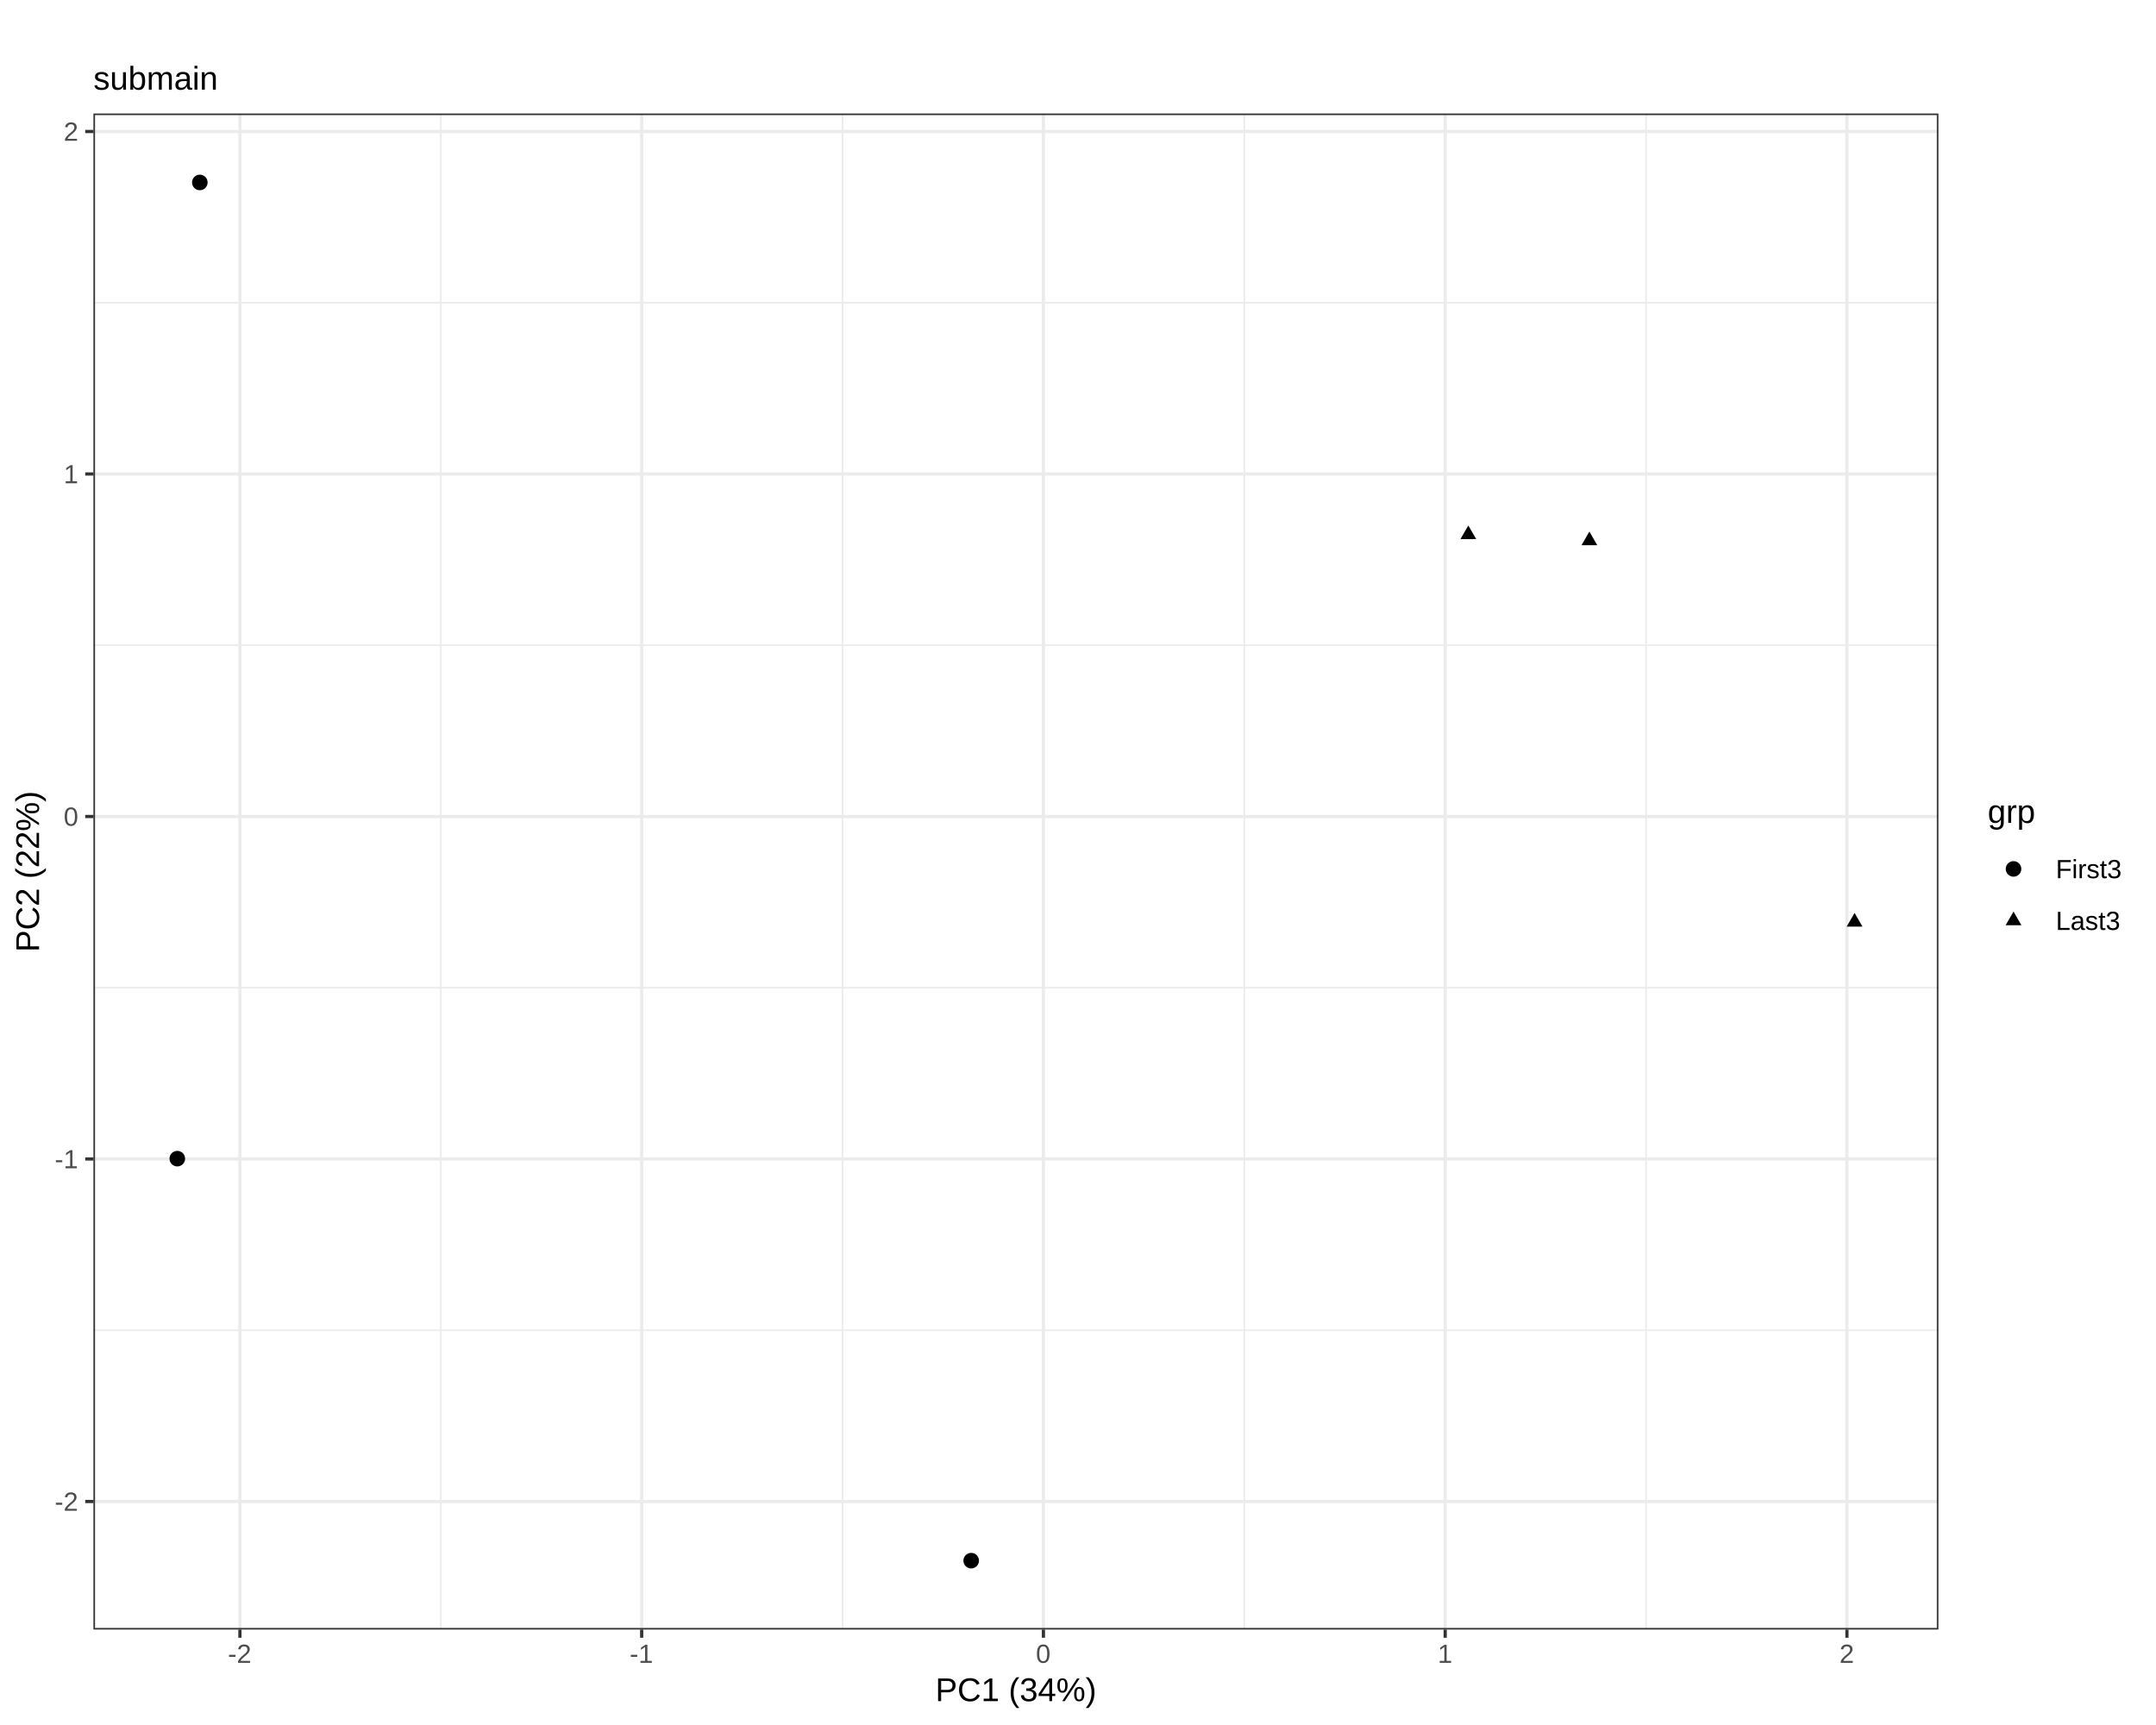
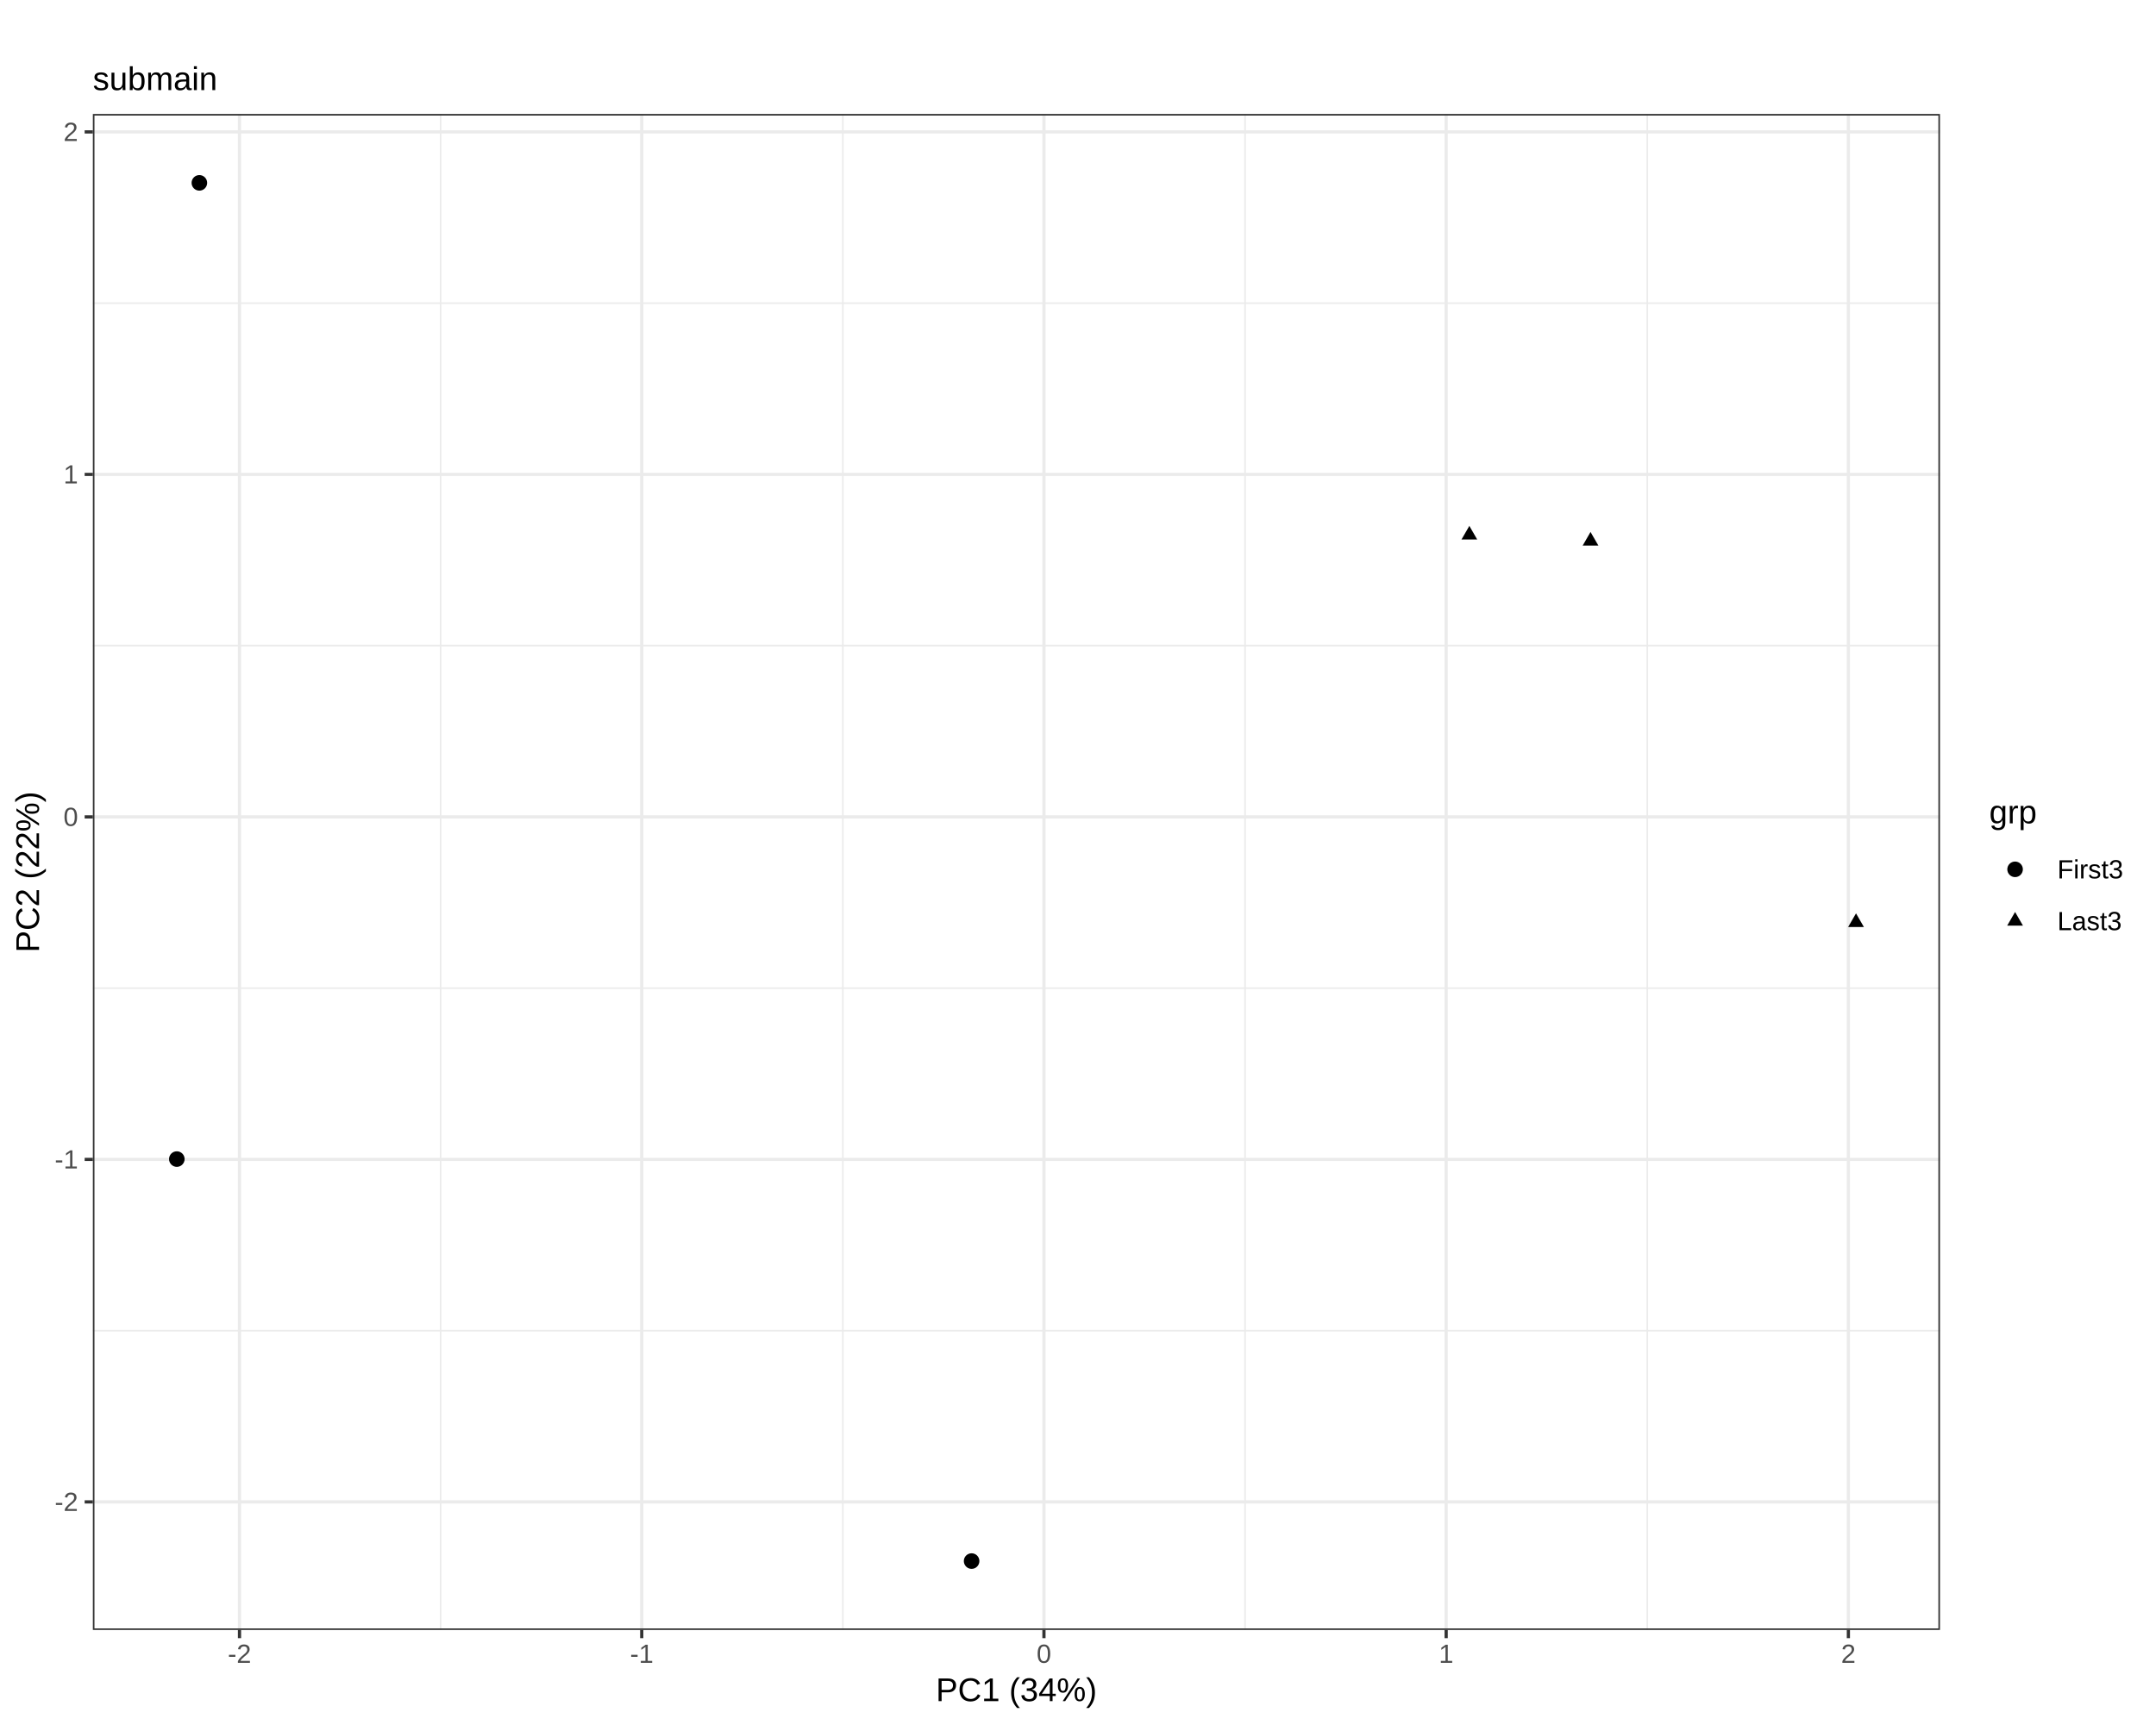
<svg xmlns="http://www.w3.org/2000/svg" viewBox="0 0 720.00 576.00">
  <defs>
    <style type="text/css">
-     line, polyline, path, rect, circle {
+     line, polyline, polygon, path, rect, circle {
      fill: none;
      stroke: #000000;
      stroke-linecap: round;
      stroke-linejoin: round;
      stroke-miterlimit: 10.00;
    }
  </style>
  </defs>
  <rect width="100%" height="100%" style="stroke: none; fill: #FFFFFF;" />
  <rect x="0.00" y="0.00" width="720.00" height="576.00" style="stroke-width: 1.07; stroke: #FFFFFF; fill: #FFFFFF;" />
  <defs>
-     <clipPath id="cpMzEuMnw2NDcuMzQzfDU0NC4xMzF8MzcuOTA3MQ==">
-       <rect x="31.20" y="37.91" width="616.14" height="506.22" />
+     <clipPath id="cpMzEuMDF8NjQ3Ljg2fDU0NC4yN3wzOC4wNQ==">
+       <rect x="31.01" y="38.05" width="616.85" height="506.22" />
    </clipPath>
  </defs>
-   <rect x="31.20" y="37.91" width="616.14" height="506.22" style="stroke-width: 1.07; stroke: none; fill: #FFFFFF;" clip-path="url(#cpMzEuMnw2NDcuMzQzfDU0NC4xMzF8MzcuOTA3MQ==)" />
-   <polyline points="31.20,444.19 647.34,444.19 " style="stroke-width: 0.53; stroke: #EBEBEB; stroke-linecap: butt;" clip-path="url(#cpMzEuMnw2NDcuMzQzfDU0NC4xMzF8MzcuOTA3MQ==)" />
-   <polyline points="31.20,329.82 647.34,329.82 " style="stroke-width: 0.53; stroke: #EBEBEB; stroke-linecap: butt;" clip-path="url(#cpMzEuMnw2NDcuMzQzfDU0NC4xMzF8MzcuOTA3MQ==)" />
-   <polyline points="31.20,215.46 647.34,215.46 " style="stroke-width: 0.53; stroke: #EBEBEB; stroke-linecap: butt;" clip-path="url(#cpMzEuMnw2NDcuMzQzfDU0NC4xMzF8MzcuOTA3MQ==)" />
-   <polyline points="31.20,101.09 647.34,101.09 " style="stroke-width: 0.53; stroke: #EBEBEB; stroke-linecap: butt;" clip-path="url(#cpMzEuMnw2NDcuMzQzfDU0NC4xMzF8MzcuOTA3MQ==)" />
-   <polyline points="147.20,544.13 147.20,37.91 " style="stroke-width: 0.53; stroke: #EBEBEB; stroke-linecap: butt;" clip-path="url(#cpMzEuMnw2NDcuMzQzfDU0NC4xMzF8MzcuOTA3MQ==)" />
-   <polyline points="281.37,544.13 281.37,37.91 " style="stroke-width: 0.53; stroke: #EBEBEB; stroke-linecap: butt;" clip-path="url(#cpMzEuMnw2NDcuMzQzfDU0NC4xMzF8MzcuOTA3MQ==)" />
-   <polyline points="415.54,544.13 415.54,37.91 " style="stroke-width: 0.53; stroke: #EBEBEB; stroke-linecap: butt;" clip-path="url(#cpMzEuMnw2NDcuMzQzfDU0NC4xMzF8MzcuOTA3MQ==)" />
-   <polyline points="549.71,544.13 549.71,37.91 " style="stroke-width: 0.53; stroke: #EBEBEB; stroke-linecap: butt;" clip-path="url(#cpMzEuMnw2NDcuMzQzfDU0NC4xMzF8MzcuOTA3MQ==)" />
-   <polyline points="31.20,501.37 647.34,501.37 " style="stroke-width: 1.07; stroke: #EBEBEB; stroke-linecap: butt;" clip-path="url(#cpMzEuMnw2NDcuMzQzfDU0NC4xMzF8MzcuOTA3MQ==)" />
-   <polyline points="31.20,387.00 647.34,387.00 " style="stroke-width: 1.07; stroke: #EBEBEB; stroke-linecap: butt;" clip-path="url(#cpMzEuMnw2NDcuMzQzfDU0NC4xMzF8MzcuOTA3MQ==)" />
-   <polyline points="31.20,272.64 647.34,272.64 " style="stroke-width: 1.07; stroke: #EBEBEB; stroke-linecap: butt;" clip-path="url(#cpMzEuMnw2NDcuMzQzfDU0NC4xMzF8MzcuOTA3MQ==)" />
-   <polyline points="31.20,158.27 647.34,158.27 " style="stroke-width: 1.07; stroke: #EBEBEB; stroke-linecap: butt;" clip-path="url(#cpMzEuMnw2NDcuMzQzfDU0NC4xMzF8MzcuOTA3MQ==)" />
-   <polyline points="31.20,43.91 647.34,43.91 " style="stroke-width: 1.07; stroke: #EBEBEB; stroke-linecap: butt;" clip-path="url(#cpMzEuMnw2NDcuMzQzfDU0NC4xMzF8MzcuOTA3MQ==)" />
-   <polyline points="80.12,544.13 80.12,37.91 " style="stroke-width: 1.07; stroke: #EBEBEB; stroke-linecap: butt;" clip-path="url(#cpMzEuMnw2NDcuMzQzfDU0NC4xMzF8MzcuOTA3MQ==)" />
-   <polyline points="214.29,544.13 214.29,37.91 " style="stroke-width: 1.07; stroke: #EBEBEB; stroke-linecap: butt;" clip-path="url(#cpMzEuMnw2NDcuMzQzfDU0NC4xMzF8MzcuOTA3MQ==)" />
-   <polyline points="348.45,544.13 348.45,37.91 " style="stroke-width: 1.07; stroke: #EBEBEB; stroke-linecap: butt;" clip-path="url(#cpMzEuMnw2NDcuMzQzfDU0NC4xMzF8MzcuOTA3MQ==)" />
-   <polyline points="482.62,544.13 482.62,37.91 " style="stroke-width: 1.07; stroke: #EBEBEB; stroke-linecap: butt;" clip-path="url(#cpMzEuMnw2NDcuMzQzfDU0NC4xMzF8MzcuOTA3MQ==)" />
-   <polyline points="616.79,544.13 616.79,37.91 " style="stroke-width: 1.07; stroke: #EBEBEB; stroke-linecap: butt;" clip-path="url(#cpMzEuMnw2NDcuMzQzfDU0NC4xMzF8MzcuOTA3MQ==)" />
-   <circle cx="66.73" cy="60.92" r="1.95pt" style="stroke-width: 0.71; stroke: none; fill: #000000;" clip-path="url(#cpMzEuMnw2NDcuMzQzfDU0NC4xMzF8MzcuOTA3MQ==)" />
-   <circle cx="59.21" cy="386.89" r="1.95pt" style="stroke-width: 0.71; stroke: none; fill: #000000;" clip-path="url(#cpMzEuMnw2NDcuMzQzfDU0NC4xMzF8MzcuOTA3MQ==)" />
-   <circle cx="324.33" cy="521.12" r="1.95pt" style="stroke-width: 0.71; stroke: none; fill: #000000;" clip-path="url(#cpMzEuMnw2NDcuMzQzfDU0NC4xMzF8MzcuOTA3MQ==)" />
-   <polyline points="490.35,175.46 492.99,180.02 487.72,180.02 " style="stroke-width: 0.71; stroke: none; fill: #000000;" clip-path="url(#cpMzEuMnw2NDcuMzQzfDU0NC4xMzF8MzcuOTA3MQ==)" />
-   <polyline points="530.78,177.49 533.41,182.05 528.14,182.05 " style="stroke-width: 0.71; stroke: none; fill: #000000;" clip-path="url(#cpMzEuMnw2NDcuMzQzfDU0NC4xMzF8MzcuOTA3MQ==)" />
-   <polyline points="619.34,304.84 621.97,309.40 616.70,309.40 " style="stroke-width: 0.71; stroke: none; fill: #000000;" clip-path="url(#cpMzEuMnw2NDcuMzQzfDU0NC4xMzF8MzcuOTA3MQ==)" />
-   <rect x="31.20" y="37.91" width="616.14" height="506.22" style="stroke-width: 1.07; stroke: #333333;" clip-path="url(#cpMzEuMnw2NDcuMzQzfDU0NC4xMzF8MzcuOTA3MQ==)" />
+   <rect x="31.01" y="38.05" width="616.85" height="506.22" style="stroke-width: 1.07; stroke: none; fill: #FFFFFF;" clip-path="url(#cpMzEuMDF8NjQ3Ljg2fDU0NC4yN3wzOC4wNQ==)" />
+   <polyline points="31.01,444.33 647.86,444.33 " style="stroke-width: 0.53; stroke: #EBEBEB; stroke-linecap: butt;" clip-path="url(#cpMzEuMDF8NjQ3Ljg2fDU0NC4yN3wzOC4wNQ==)" />
+   <polyline points="31.01,329.96 647.86,329.96 " style="stroke-width: 0.53; stroke: #EBEBEB; stroke-linecap: butt;" clip-path="url(#cpMzEuMDF8NjQ3Ljg2fDU0NC4yN3wzOC4wNQ==)" />
+   <polyline points="31.01,215.60 647.86,215.60 " style="stroke-width: 0.53; stroke: #EBEBEB; stroke-linecap: butt;" clip-path="url(#cpMzEuMDF8NjQ3Ljg2fDU0NC4yN3wzOC4wNQ==)" />
+   <polyline points="31.01,101.23 647.86,101.23 " style="stroke-width: 0.53; stroke: #EBEBEB; stroke-linecap: butt;" clip-path="url(#cpMzEuMDF8NjQ3Ljg2fDU0NC4yN3wzOC4wNQ==)" />
+   <polyline points="147.14,544.27 147.14,38.05 " style="stroke-width: 0.53; stroke: #EBEBEB; stroke-linecap: butt;" clip-path="url(#cpMzEuMDF8NjQ3Ljg2fDU0NC4yN3wzOC4wNQ==)" />
+   <polyline points="281.47,544.27 281.47,38.05 " style="stroke-width: 0.53; stroke: #EBEBEB; stroke-linecap: butt;" clip-path="url(#cpMzEuMDF8NjQ3Ljg2fDU0NC4yN3wzOC4wNQ==)" />
+   <polyline points="415.79,544.27 415.79,38.05 " style="stroke-width: 0.53; stroke: #EBEBEB; stroke-linecap: butt;" clip-path="url(#cpMzEuMDF8NjQ3Ljg2fDU0NC4yN3wzOC4wNQ==)" />
+   <polyline points="550.11,544.27 550.11,38.05 " style="stroke-width: 0.53; stroke: #EBEBEB; stroke-linecap: butt;" clip-path="url(#cpMzEuMDF8NjQ3Ljg2fDU0NC4yN3wzOC4wNQ==)" />
+   <polyline points="31.01,501.51 647.86,501.51 " style="stroke-width: 1.07; stroke: #EBEBEB; stroke-linecap: butt;" clip-path="url(#cpMzEuMDF8NjQ3Ljg2fDU0NC4yN3wzOC4wNQ==)" />
+   <polyline points="31.01,387.14 647.86,387.14 " style="stroke-width: 1.07; stroke: #EBEBEB; stroke-linecap: butt;" clip-path="url(#cpMzEuMDF8NjQ3Ljg2fDU0NC4yN3wzOC4wNQ==)" />
+   <polyline points="31.01,272.78 647.86,272.78 " style="stroke-width: 1.07; stroke: #EBEBEB; stroke-linecap: butt;" clip-path="url(#cpMzEuMDF8NjQ3Ljg2fDU0NC4yN3wzOC4wNQ==)" />
+   <polyline points="31.01,158.41 647.86,158.41 " style="stroke-width: 1.07; stroke: #EBEBEB; stroke-linecap: butt;" clip-path="url(#cpMzEuMDF8NjQ3Ljg2fDU0NC4yN3wzOC4wNQ==)" />
+   <polyline points="31.01,44.05 647.86,44.05 " style="stroke-width: 1.07; stroke: #EBEBEB; stroke-linecap: butt;" clip-path="url(#cpMzEuMDF8NjQ3Ljg2fDU0NC4yN3wzOC4wNQ==)" />
+   <polyline points="79.98,544.27 79.98,38.05 " style="stroke-width: 1.07; stroke: #EBEBEB; stroke-linecap: butt;" clip-path="url(#cpMzEuMDF8NjQ3Ljg2fDU0NC4yN3wzOC4wNQ==)" />
+   <polyline points="214.31,544.27 214.31,38.05 " style="stroke-width: 1.07; stroke: #EBEBEB; stroke-linecap: butt;" clip-path="url(#cpMzEuMDF8NjQ3Ljg2fDU0NC4yN3wzOC4wNQ==)" />
+   <polyline points="348.63,544.27 348.63,38.05 " style="stroke-width: 1.07; stroke: #EBEBEB; stroke-linecap: butt;" clip-path="url(#cpMzEuMDF8NjQ3Ljg2fDU0NC4yN3wzOC4wNQ==)" />
+   <polyline points="482.95,544.27 482.95,38.05 " style="stroke-width: 1.07; stroke: #EBEBEB; stroke-linecap: butt;" clip-path="url(#cpMzEuMDF8NjQ3Ljg2fDU0NC4yN3wzOC4wNQ==)" />
+   <polyline points="617.27,544.27 617.27,38.05 " style="stroke-width: 1.07; stroke: #EBEBEB; stroke-linecap: butt;" clip-path="url(#cpMzEuMDF8NjQ3Ljg2fDU0NC4yN3wzOC4wNQ==)" />
+   <circle cx="66.58" cy="61.06" r="1.95pt" style="stroke-width: 0.71; stroke: none; fill: #000000;" clip-path="url(#cpMzEuMDF8NjQ3Ljg2fDU0NC4yN3wzOC4wNQ==)" />
+   <circle cx="59.05" cy="387.03" r="1.95pt" style="stroke-width: 0.71; stroke: none; fill: #000000;" clip-path="url(#cpMzEuMDF8NjQ3Ljg2fDU0NC4yN3wzOC4wNQ==)" />
+   <circle cx="324.47" cy="521.26" r="1.95pt" style="stroke-width: 0.71; stroke: none; fill: #000000;" clip-path="url(#cpMzEuMDF8NjQ3Ljg2fDU0NC4yN3wzOC4wNQ==)" />
+   <polygon points="490.69,175.60 493.32,180.16 488.06,180.16 " style="stroke-width: 0.71; stroke: none; fill: #000000;" clip-path="url(#cpMzEuMDF8NjQ3Ljg2fDU0NC4yN3wzOC4wNQ==)" />
+   <polygon points="531.16,177.63 533.79,182.19 528.53,182.19 " style="stroke-width: 0.71; stroke: none; fill: #000000;" clip-path="url(#cpMzEuMDF8NjQ3Ljg2fDU0NC4yN3wzOC4wNQ==)" />
+   <polygon points="619.82,304.98 622.45,309.54 617.19,309.54 " style="stroke-width: 0.71; stroke: none; fill: #000000;" clip-path="url(#cpMzEuMDF8NjQ3Ljg2fDU0NC4yN3wzOC4wNQ==)" />
+   <rect x="31.01" y="38.05" width="616.85" height="506.22" style="stroke-width: 1.07; stroke: #333333;" clip-path="url(#cpMzEuMDF8NjQ3Ljg2fDU0NC4yN3wzOC4wNQ==)" />
  <defs>
-     <clipPath id="cpMHw3MjB8NTc2fDA=">
+     <clipPath id="cpMC4wMHw3MjAuMDB8NTc2LjAwfDAuMDA=">
      <rect x="0.00" y="0.00" width="720.00" height="576.00" />
    </clipPath>
  </defs>
-   <g clip-path="url(#cpMHw3MjB8NTc2fDA=)">
-     <text x="18.27" y="504.46" style="font-size: 8.80px; fill: #4D4D4D; font-family: Liberation Sans;" textLength="8.00px" lengthAdjust="spacingAndGlyphs">-2</text>
+   <g clip-path="url(#cpMC4wMHw3MjAuMDB8NTc2LjAwfDAuMDA=)">
+     <text x="18.27" y="504.53" style="font-size: 8.80px; fill: #4D4D4D; font-family: Liberation Sans;" textLength="7.81px" lengthAdjust="spacingAndGlyphs">-2</text>
  </g>
-   <g clip-path="url(#cpMHw3MjB8NTc2fDA=)">
-     <text x="18.27" y="390.10" style="font-size: 8.80px; fill: #4D4D4D; font-family: Liberation Sans;" textLength="8.00px" lengthAdjust="spacingAndGlyphs">-1</text>
+   <g clip-path="url(#cpMC4wMHw3MjAuMDB8NTc2LjAwfDAuMDA=)">
+     <text x="18.27" y="390.17" style="font-size: 8.80px; fill: #4D4D4D; font-family: Liberation Sans;" textLength="7.81px" lengthAdjust="spacingAndGlyphs">-1</text>
  </g>
-   <g clip-path="url(#cpMHw3MjB8NTc2fDA=)">
-     <text x="21.26" y="275.73" style="font-size: 8.80px; fill: #4D4D4D; font-family: Liberation Sans;" textLength="5.01px" lengthAdjust="spacingAndGlyphs">0</text>
+   <g clip-path="url(#cpMC4wMHw3MjAuMDB8NTc2LjAwfDAuMDA=)">
+     <text x="21.19" y="275.80" style="font-size: 8.80px; fill: #4D4D4D; font-family: Liberation Sans;" textLength="4.89px" lengthAdjust="spacingAndGlyphs">0</text>
  </g>
-   <g clip-path="url(#cpMHw3MjB8NTc2fDA=)">
-     <text x="21.26" y="161.37" style="font-size: 8.80px; fill: #4D4D4D; font-family: Liberation Sans;" textLength="5.01px" lengthAdjust="spacingAndGlyphs">1</text>
+   <g clip-path="url(#cpMC4wMHw3MjAuMDB8NTc2LjAwfDAuMDA=)">
+     <text x="21.19" y="161.44" style="font-size: 8.80px; fill: #4D4D4D; font-family: Liberation Sans;" textLength="4.89px" lengthAdjust="spacingAndGlyphs">1</text>
  </g>
-   <g clip-path="url(#cpMHw3MjB8NTc2fDA=)">
-     <text x="21.26" y="47.00" style="font-size: 8.80px; fill: #4D4D4D; font-family: Liberation Sans;" textLength="5.01px" lengthAdjust="spacingAndGlyphs">2</text>
+   <g clip-path="url(#cpMC4wMHw3MjAuMDB8NTc2LjAwfDAuMDA=)">
+     <text x="21.19" y="47.07" style="font-size: 8.80px; fill: #4D4D4D; font-family: Liberation Sans;" textLength="4.89px" lengthAdjust="spacingAndGlyphs">2</text>
  </g>
-   <polyline points="28.46,501.37 31.20,501.37 " style="stroke-width: 1.07; stroke: #333333; stroke-linecap: butt;" clip-path="url(#cpMHw3MjB8NTc2fDA=)" />
-   <polyline points="28.46,387.00 31.20,387.00 " style="stroke-width: 1.07; stroke: #333333; stroke-linecap: butt;" clip-path="url(#cpMHw3MjB8NTc2fDA=)" />
-   <polyline points="28.46,272.64 31.20,272.64 " style="stroke-width: 1.07; stroke: #333333; stroke-linecap: butt;" clip-path="url(#cpMHw3MjB8NTc2fDA=)" />
-   <polyline points="28.46,158.27 31.20,158.27 " style="stroke-width: 1.07; stroke: #333333; stroke-linecap: butt;" clip-path="url(#cpMHw3MjB8NTc2fDA=)" />
-   <polyline points="28.46,43.91 31.20,43.91 " style="stroke-width: 1.07; stroke: #333333; stroke-linecap: butt;" clip-path="url(#cpMHw3MjB8NTc2fDA=)" />
-   <polyline points="80.12,546.87 80.12,544.13 " style="stroke-width: 1.07; stroke: #333333; stroke-linecap: butt;" clip-path="url(#cpMHw3MjB8NTc2fDA=)" />
-   <polyline points="214.29,546.87 214.29,544.13 " style="stroke-width: 1.07; stroke: #333333; stroke-linecap: butt;" clip-path="url(#cpMHw3MjB8NTc2fDA=)" />
-   <polyline points="348.45,546.87 348.45,544.13 " style="stroke-width: 1.07; stroke: #333333; stroke-linecap: butt;" clip-path="url(#cpMHw3MjB8NTc2fDA=)" />
-   <polyline points="482.62,546.87 482.62,544.13 " style="stroke-width: 1.07; stroke: #333333; stroke-linecap: butt;" clip-path="url(#cpMHw3MjB8NTc2fDA=)" />
-   <polyline points="616.79,546.87 616.79,544.13 " style="stroke-width: 1.07; stroke: #333333; stroke-linecap: butt;" clip-path="url(#cpMHw3MjB8NTc2fDA=)" />
-   <g clip-path="url(#cpMHw3MjB8NTc2fDA=)">
-     <text x="76.12" y="555.25" style="font-size: 8.80px; fill: #4D4D4D; font-family: Liberation Sans;" textLength="8.00px" lengthAdjust="spacingAndGlyphs">-2</text>
+   <polyline points="28.27,501.51 31.01,501.51 " style="stroke-width: 1.07; stroke: #333333; stroke-linecap: butt;" clip-path="url(#cpMC4wMHw3MjAuMDB8NTc2LjAwfDAuMDA=)" />
+   <polyline points="28.27,387.14 31.01,387.14 " style="stroke-width: 1.07; stroke: #333333; stroke-linecap: butt;" clip-path="url(#cpMC4wMHw3MjAuMDB8NTc2LjAwfDAuMDA=)" />
+   <polyline points="28.27,272.78 31.01,272.78 " style="stroke-width: 1.07; stroke: #333333; stroke-linecap: butt;" clip-path="url(#cpMC4wMHw3MjAuMDB8NTc2LjAwfDAuMDA=)" />
+   <polyline points="28.27,158.41 31.01,158.41 " style="stroke-width: 1.07; stroke: #333333; stroke-linecap: butt;" clip-path="url(#cpMC4wMHw3MjAuMDB8NTc2LjAwfDAuMDA=)" />
+   <polyline points="28.27,44.05 31.01,44.05 " style="stroke-width: 1.07; stroke: #333333; stroke-linecap: butt;" clip-path="url(#cpMC4wMHw3MjAuMDB8NTc2LjAwfDAuMDA=)" />
+   <polyline points="79.98,547.01 79.98,544.27 " style="stroke-width: 1.07; stroke: #333333; stroke-linecap: butt;" clip-path="url(#cpMC4wMHw3MjAuMDB8NTc2LjAwfDAuMDA=)" />
+   <polyline points="214.31,547.01 214.31,544.27 " style="stroke-width: 1.07; stroke: #333333; stroke-linecap: butt;" clip-path="url(#cpMC4wMHw3MjAuMDB8NTc2LjAwfDAuMDA=)" />
+   <polyline points="348.63,547.01 348.63,544.27 " style="stroke-width: 1.07; stroke: #333333; stroke-linecap: butt;" clip-path="url(#cpMC4wMHw3MjAuMDB8NTc2LjAwfDAuMDA=)" />
+   <polyline points="482.95,547.01 482.95,544.27 " style="stroke-width: 1.07; stroke: #333333; stroke-linecap: butt;" clip-path="url(#cpMC4wMHw3MjAuMDB8NTc2LjAwfDAuMDA=)" />
+   <polyline points="617.27,547.01 617.27,544.27 " style="stroke-width: 1.07; stroke: #333333; stroke-linecap: butt;" clip-path="url(#cpMC4wMHw3MjAuMDB8NTc2LjAwfDAuMDA=)" />
+   <g clip-path="url(#cpMC4wMHw3MjAuMDB8NTc2LjAwfDAuMDA=)">
+     <text x="76.08" y="555.25" style="font-size: 8.80px; fill: #4D4D4D; font-family: Liberation Sans;" textLength="7.81px" lengthAdjust="spacingAndGlyphs">-2</text>
  </g>
-   <g clip-path="url(#cpMHw3MjB8NTc2fDA=)">
-     <text x="210.28" y="555.25" style="font-size: 8.80px; fill: #4D4D4D; font-family: Liberation Sans;" textLength="8.00px" lengthAdjust="spacingAndGlyphs">-1</text>
+   <g clip-path="url(#cpMC4wMHw3MjAuMDB8NTc2LjAwfDAuMDA=)">
+     <text x="210.40" y="555.25" style="font-size: 8.80px; fill: #4D4D4D; font-family: Liberation Sans;" textLength="7.81px" lengthAdjust="spacingAndGlyphs">-1</text>
  </g>
-   <g clip-path="url(#cpMHw3MjB8NTc2fDA=)">
-     <text x="345.95" y="555.25" style="font-size: 8.80px; fill: #4D4D4D; font-family: Liberation Sans;" textLength="5.01px" lengthAdjust="spacingAndGlyphs">0</text>
+   <g clip-path="url(#cpMC4wMHw3MjAuMDB8NTc2LjAwfDAuMDA=)">
+     <text x="346.18" y="555.25" style="font-size: 8.80px; fill: #4D4D4D; font-family: Liberation Sans;" textLength="4.89px" lengthAdjust="spacingAndGlyphs">0</text>
  </g>
-   <g clip-path="url(#cpMHw3MjB8NTc2fDA=)">
-     <text x="480.12" y="555.25" style="font-size: 8.80px; fill: #4D4D4D; font-family: Liberation Sans;" textLength="5.01px" lengthAdjust="spacingAndGlyphs">1</text>
+   <g clip-path="url(#cpMC4wMHw3MjAuMDB8NTc2LjAwfDAuMDA=)">
+     <text x="480.50" y="555.25" style="font-size: 8.80px; fill: #4D4D4D; font-family: Liberation Sans;" textLength="4.89px" lengthAdjust="spacingAndGlyphs">1</text>
  </g>
-   <g clip-path="url(#cpMHw3MjB8NTc2fDA=)">
-     <text x="614.29" y="555.25" style="font-size: 8.80px; fill: #4D4D4D; font-family: Liberation Sans;" textLength="5.01px" lengthAdjust="spacingAndGlyphs">2</text>
+   <g clip-path="url(#cpMC4wMHw3MjAuMDB8NTc2LjAwfDAuMDA=)">
+     <text x="614.83" y="555.25" style="font-size: 8.80px; fill: #4D4D4D; font-family: Liberation Sans;" textLength="4.89px" lengthAdjust="spacingAndGlyphs">2</text>
  </g>
-   <g clip-path="url(#cpMHw3MjB8NTc2fDA=)">
-     <text x="312.37" y="568.04" style="font-size: 11.00px; font-family: Liberation Sans;" textLength="53.80px" lengthAdjust="spacingAndGlyphs">PC1 (34%)</text>
+   <g clip-path="url(#cpMC4wMHw3MjAuMDB8NTc2LjAwfDAuMDA=)">
+     <text x="312.53" y="568.04" style="font-size: 11.00px; font-family: Liberation Sans;" textLength="53.81px" lengthAdjust="spacingAndGlyphs">PC1 (34%)</text>
  </g>
-   <g clip-path="url(#cpMHw3MjB8NTc2fDA=)">
-     <text transform="translate(13.04,317.92) rotate(-90)" style="font-size: 11.00px; font-family: Liberation Sans;" textLength="53.80px" lengthAdjust="spacingAndGlyphs">PC2 (22%)</text>
+   <g clip-path="url(#cpMC4wMHw3MjAuMDB8NTc2LjAwfDAuMDA=)">
+     <text transform="translate(13.04,318.07) rotate(-90)" style="font-size: 11.00px; font-family: Liberation Sans;" textLength="53.81px" lengthAdjust="spacingAndGlyphs">PC2 (22%)</text>
  </g>
-   <rect x="658.30" y="260.50" width="56.22" height="61.05" style="stroke-width: 1.07; stroke: none; fill: #FFFFFF;" clip-path="url(#cpMHw3MjB8NTc2fDA=)" />
-   <g clip-path="url(#cpMHw3MjB8NTc2fDA=)">
-     <text x="663.78" y="274.78" style="font-size: 11.00px; font-family: Liberation Sans;" textLength="15.90px" lengthAdjust="spacingAndGlyphs">grp</text>
+   <rect x="658.82" y="260.64" width="55.70" height="61.05" style="stroke-width: 1.07; stroke: none; fill: #FFFFFF;" clip-path="url(#cpMC4wMHw3MjAuMDB8NTc2LjAwfDAuMDA=)" />
+   <g clip-path="url(#cpMC4wMHw3MjAuMDB8NTc2LjAwfDAuMDA=)">
+     <text x="664.30" y="274.92" style="font-size: 11.00px; font-family: Liberation Sans;" textLength="15.91px" lengthAdjust="spacingAndGlyphs">grp</text>
  </g>
-   <rect x="663.78" y="281.50" width="17.28" height="17.28" style="stroke-width: 1.07; stroke: none; fill: #FFFFFF;" clip-path="url(#cpMHw3MjB8NTc2fDA=)" />
-   <circle cx="672.42" cy="290.14" r="1.95pt" style="stroke-width: 0.71; stroke: none; fill: #000000;" clip-path="url(#cpMHw3MjB8NTc2fDA=)" />
-   <rect x="663.78" y="298.78" width="17.28" height="17.28" style="stroke-width: 1.07; stroke: none; fill: #FFFFFF;" clip-path="url(#cpMHw3MjB8NTc2fDA=)" />
-   <polyline points="672.42,304.38 675.05,308.94 669.79,308.94 " style="stroke-width: 0.71; stroke: none; fill: #000000;" clip-path="url(#cpMHw3MjB8NTc2fDA=)" />
-   <g clip-path="url(#cpMHw3MjB8NTc2fDA=)">
-     <text x="686.54" y="293.24" style="font-size: 8.80px; font-family: Liberation Sans;" textLength="22.50px" lengthAdjust="spacingAndGlyphs">First3</text>
+   <rect x="664.30" y="281.64" width="17.28" height="17.28" style="stroke-width: 1.07; stroke: none; fill: #FFFFFF;" clip-path="url(#cpMC4wMHw3MjAuMDB8NTc2LjAwfDAuMDA=)" />
+   <circle cx="672.94" cy="290.28" r="1.95pt" style="stroke-width: 0.71; stroke: none; fill: #000000;" clip-path="url(#cpMC4wMHw3MjAuMDB8NTc2LjAwfDAuMDA=)" />
+   <rect x="664.30" y="298.92" width="17.28" height="17.28" style="stroke-width: 1.07; stroke: none; fill: #FFFFFF;" clip-path="url(#cpMC4wMHw3MjAuMDB8NTc2LjAwfDAuMDA=)" />
+   <polygon points="672.94,304.52 675.57,309.08 670.30,309.08 " style="stroke-width: 0.71; stroke: none; fill: #000000;" clip-path="url(#cpMC4wMHw3MjAuMDB8NTc2LjAwfDAuMDA=)" />
+   <g clip-path="url(#cpMC4wMHw3MjAuMDB8NTc2LjAwfDAuMDA=)">
+     <text x="687.06" y="293.31" style="font-size: 8.80px; font-family: Liberation Sans;" textLength="21.98px" lengthAdjust="spacingAndGlyphs">First3</text>
  </g>
-   <g clip-path="url(#cpMHw3MjB8NTc2fDA=)">
-     <text x="686.54" y="310.52" style="font-size: 8.80px; font-family: Liberation Sans;" textLength="22.02px" lengthAdjust="spacingAndGlyphs">Last3</text>
+   <g clip-path="url(#cpMC4wMHw3MjAuMDB8NTc2LjAwfDAuMDA=)">
+     <text x="687.06" y="310.59" style="font-size: 8.80px; font-family: Liberation Sans;" textLength="21.52px" lengthAdjust="spacingAndGlyphs">Last3</text>
  </g>
-   <g clip-path="url(#cpMHw3MjB8NTc2fDA=)">
-     <text x="31.20" y="29.94" style="font-size: 11.00px; font-family: Liberation Sans;" textLength="41.58px" lengthAdjust="spacingAndGlyphs">submain</text>
+   <g clip-path="url(#cpMC4wMHw3MjAuMDB8NTc2LjAwfDAuMDA=)">
+     <text x="31.01" y="30.08" style="font-size: 11.00px; font-family: Liberation Sans;" textLength="41.59px" lengthAdjust="spacingAndGlyphs">submain</text>
  </g>
</svg>
